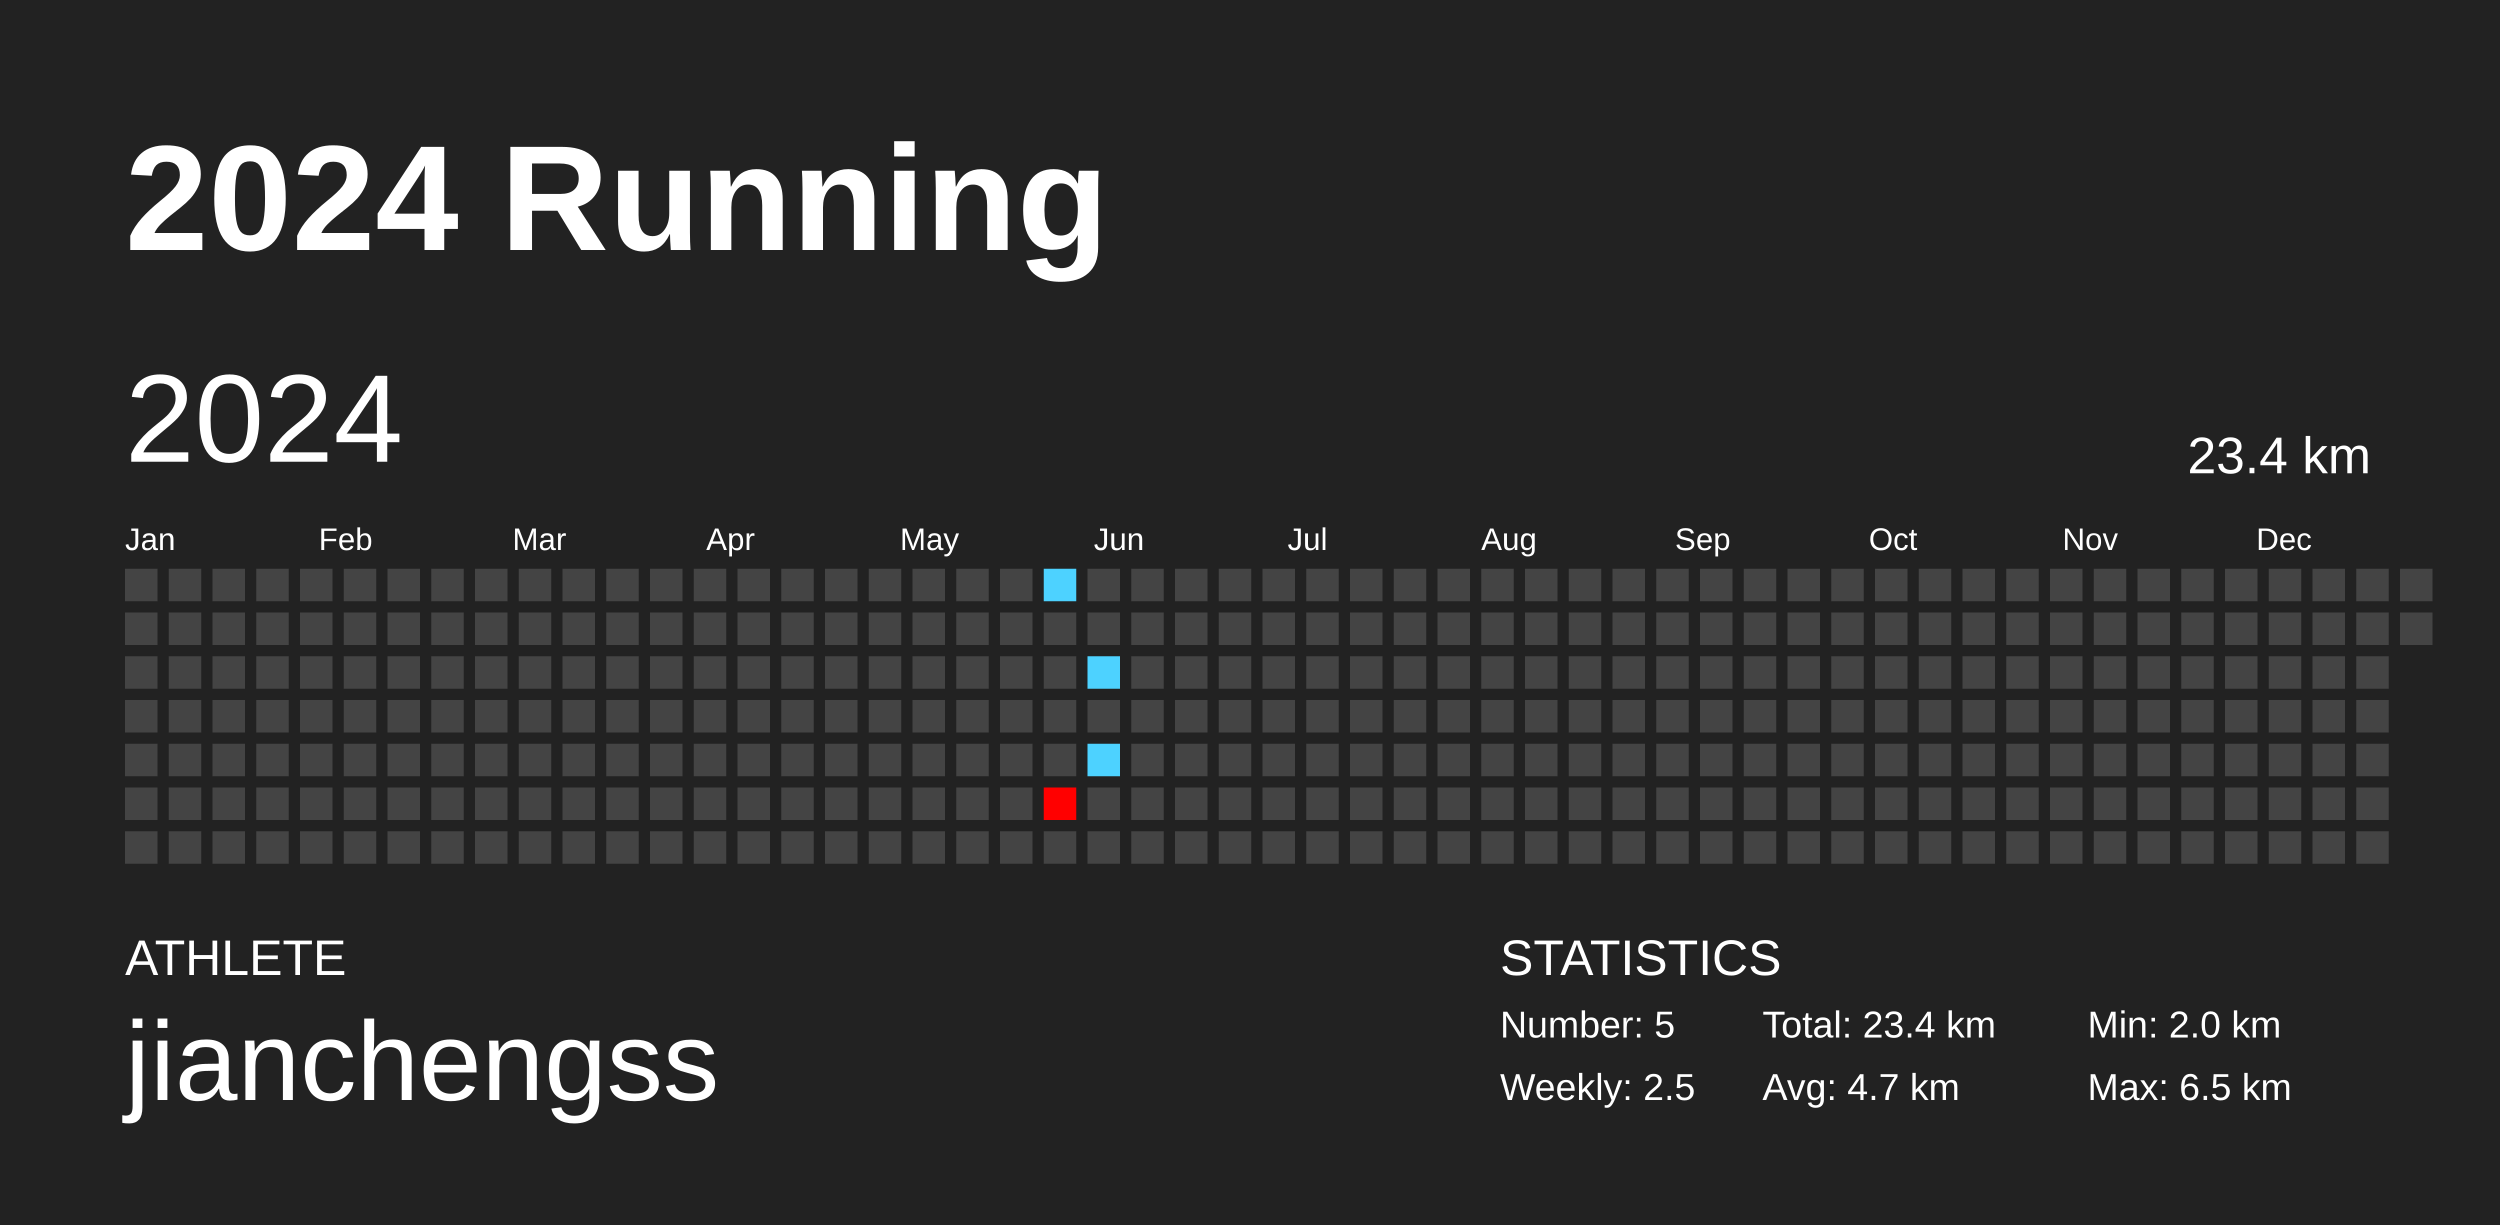
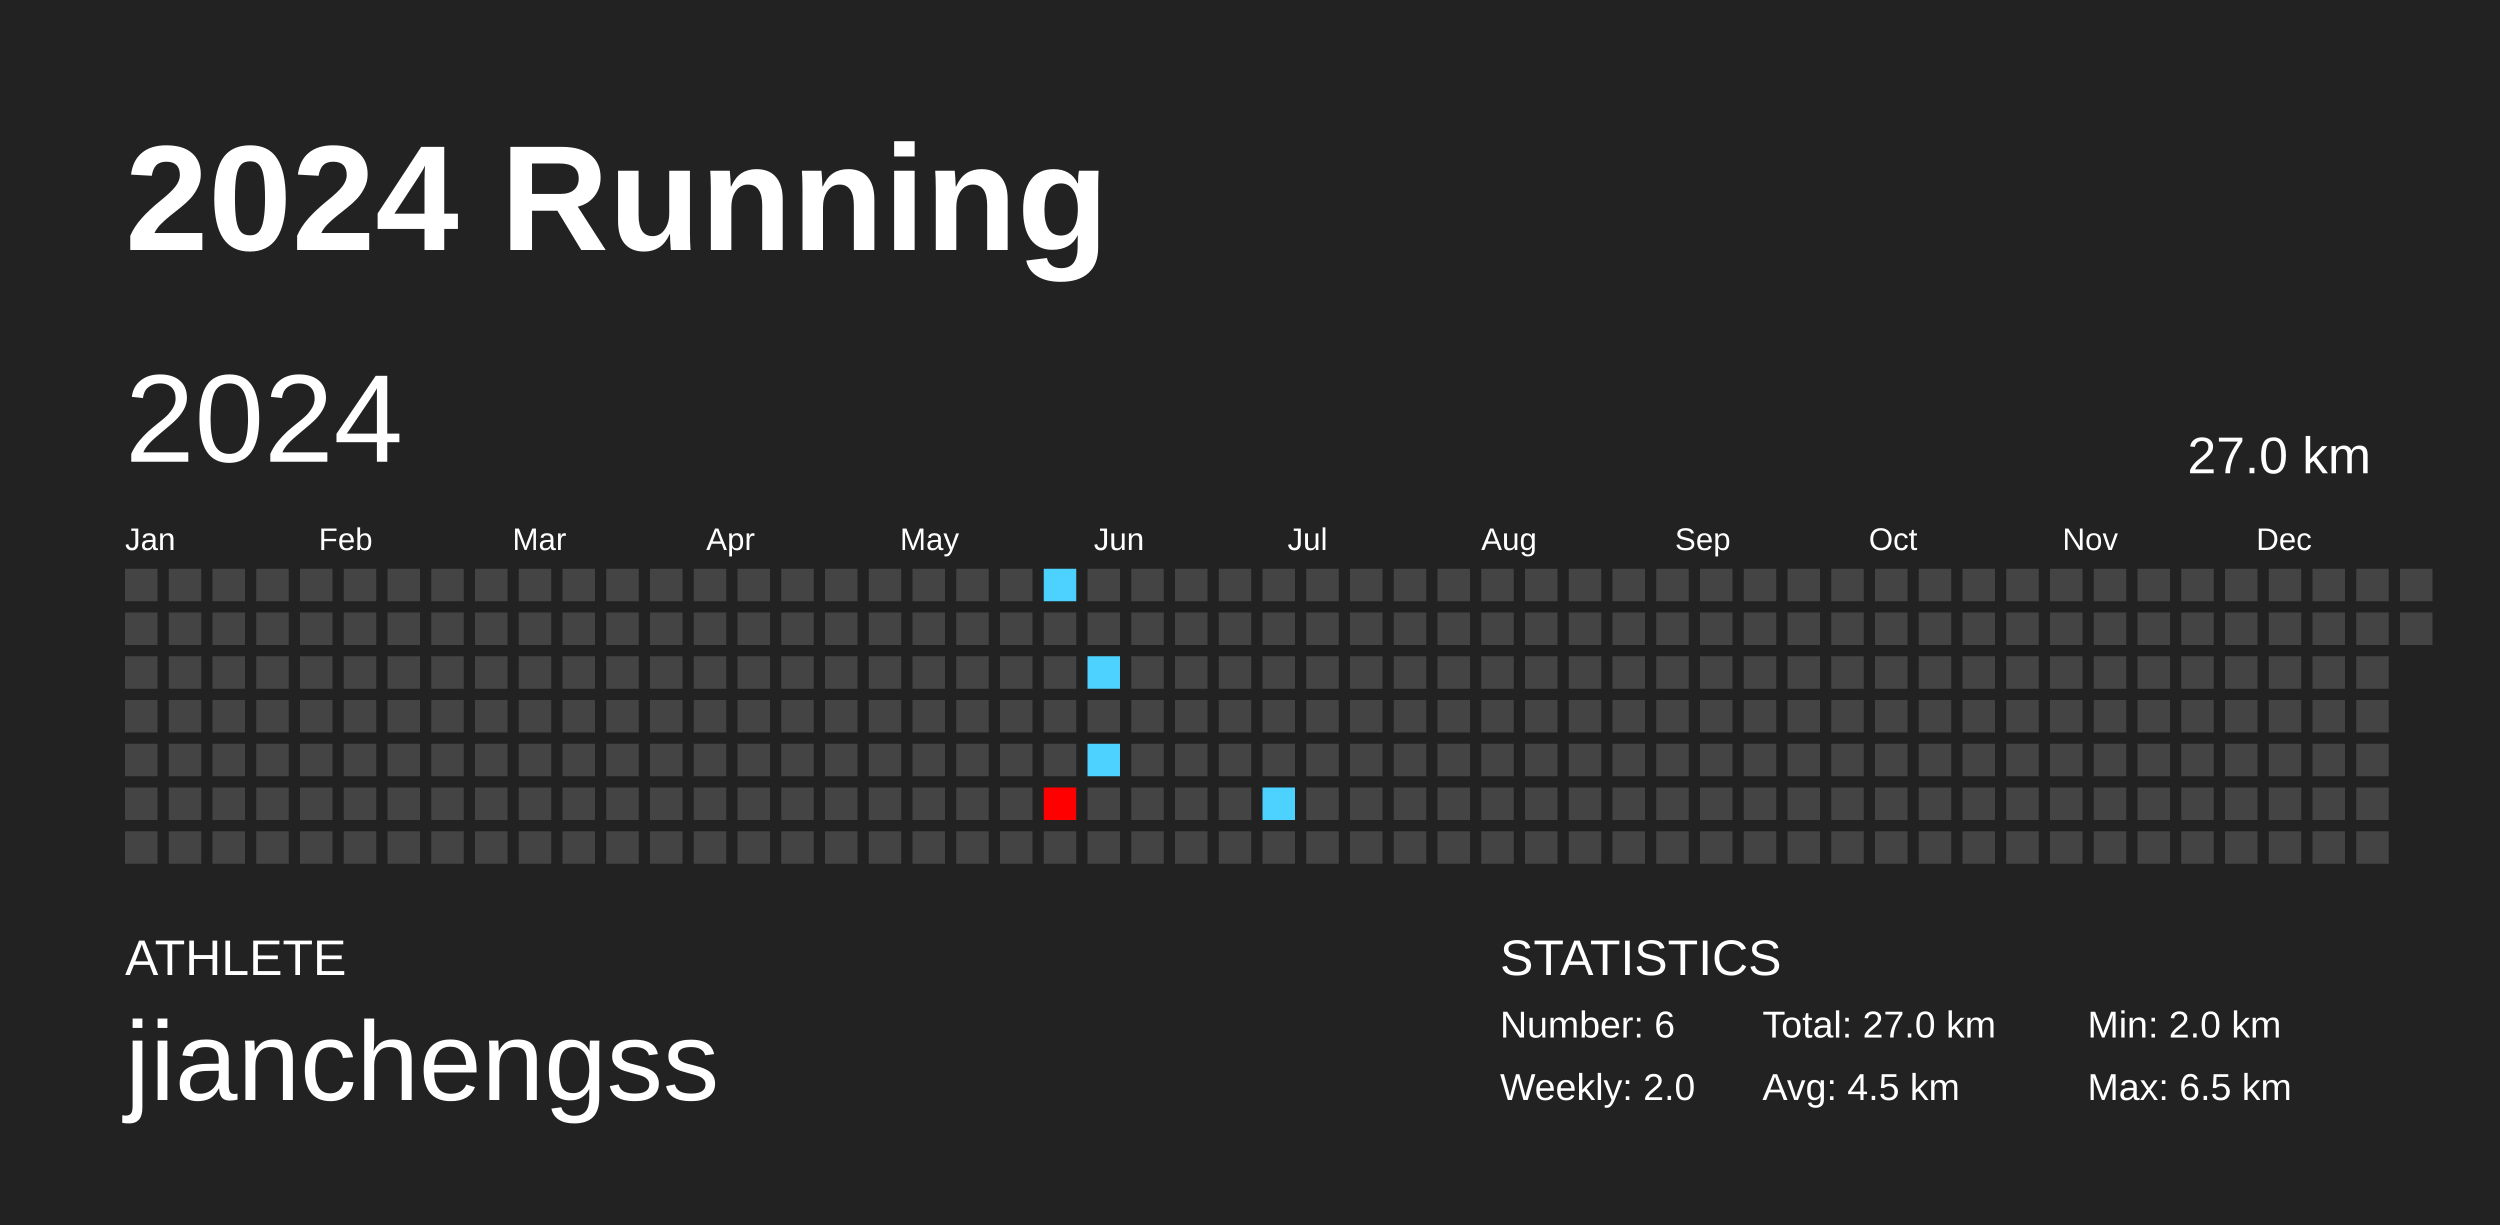
<svg xmlns="http://www.w3.org/2000/svg" baseProfile="full" height="98mm" version="1.1" viewBox="0,0,200,98" width="200mm">
  <defs />
  <rect fill="#222222" height="98" width="200" x="0" y="0" />
  <text fill="#FFFFFF" style="font-size:12px; font-family:Arial; font-weight:bold;" x="10" y="20">2024 Running</text>
  <text fill="#FFFFFF" style="font-size:4px; font-family:Arial" x="10" y="78">ATHLETE</text>
  <text fill="#FFFFFF" style="font-size:9px; font-family:Arial" x="10" y="88">jianchengss</text>
  <text fill="#FFFFFF" style="font-size:4px; font-family:Arial" x="120" y="78">STATISTICS</text>
-   <text fill="#FFFFFF" style="font-size:3px; font-family:Arial" x="120" y="83">Number: 5</text>
-   <text fill="#FFFFFF" style="font-size:3px; font-family:Arial" x="120" y="88">Weekly: 2.5</text>
-   <text fill="#FFFFFF" style="font-size:3px; font-family:Arial" x="141" y="83">Total: 23.4 km</text>
-   <text fill="#FFFFFF" style="font-size:3px; font-family:Arial" x="141" y="88">Avg: 4.7 km</text>
+   <text fill="#FFFFFF" style="font-size:3px; font-family:Arial" x="120" y="83">Number: 6</text>
+   <text fill="#FFFFFF" style="font-size:3px; font-family:Arial" x="120" y="88">Weekly: 2.0</text>
+   <text fill="#FFFFFF" style="font-size:3px; font-family:Arial" x="141" y="83">Total: 27.0 km</text>
+   <text fill="#FFFFFF" style="font-size:3px; font-family:Arial" x="141" y="88">Avg: 4.5 km</text>
  <text fill="#FFFFFF" style="font-size:3px; font-family:Arial" x="167" y="83">Min: 2.0 km</text>
  <text fill="#FFFFFF" style="font-size:3px; font-family:Arial" x="167" y="88">Max: 6.5 km</text>
  <text dominant-baseline="hanging" fill="#FFFFFF" style="font-size:10.0px; font-family:Arial;" x="10" y="30">2024</text>
-   <text dominant-baseline="hanging" fill="#FFFFFF" style="font-size:4.125px; font-family:Arial;" x="175" y="35">23.4 km</text>
+   <text dominant-baseline="hanging" fill="#FFFFFF" style="font-size:4.125px; font-family:Arial;" x="175" y="35">27.0 km</text>
  <text fill="#FFFFFF" style="font-size:2.5px; font-family:Arial" x="10.0" y="44">Jan</text>
  <text fill="#FFFFFF" style="font-size:2.5px; font-family:Arial" x="25.5" y="44">Feb</text>
  <text fill="#FFFFFF" style="font-size:2.5px; font-family:Arial" x="41.0" y="44">Mar</text>
  <text fill="#FFFFFF" style="font-size:2.5px; font-family:Arial" x="56.5" y="44">Apr</text>
  <text fill="#FFFFFF" style="font-size:2.5px; font-family:Arial" x="72.0" y="44">May</text>
  <text fill="#FFFFFF" style="font-size:2.5px; font-family:Arial" x="87.5" y="44">Jun</text>
  <text fill="#FFFFFF" style="font-size:2.5px; font-family:Arial" x="103.0" y="44">Jul</text>
  <text fill="#FFFFFF" style="font-size:2.5px; font-family:Arial" x="118.5" y="44">Aug</text>
  <text fill="#FFFFFF" style="font-size:2.5px; font-family:Arial" x="134.0" y="44">Sep</text>
  <text fill="#FFFFFF" style="font-size:2.5px; font-family:Arial" x="149.5" y="44">Oct</text>
  <text fill="#FFFFFF" style="font-size:2.5px; font-family:Arial" x="165.0" y="44">Nov</text>
  <text fill="#FFFFFF" style="font-size:2.5px; font-family:Arial" x="180.5" y="44">Dec</text>
  <rect fill="#444444" height="2.6" width="2.6" x="10.0" y="45.5" />
  <rect fill="#444444" height="2.6" width="2.6" x="10.0" y="49.0" />
  <rect fill="#444444" height="2.6" width="2.6" x="10.0" y="52.5" />
  <rect fill="#444444" height="2.6" width="2.6" x="10.0" y="56.0" />
  <rect fill="#444444" height="2.6" width="2.6" x="10.0" y="59.5" />
  <rect fill="#444444" height="2.6" width="2.6" x="10.0" y="63.0" />
  <rect fill="#444444" height="2.6" width="2.6" x="10.0" y="66.5" />
  <rect fill="#444444" height="2.6" width="2.6" x="13.5" y="45.5" />
  <rect fill="#444444" height="2.6" width="2.6" x="13.5" y="49.0" />
  <rect fill="#444444" height="2.6" width="2.6" x="13.5" y="52.5" />
  <rect fill="#444444" height="2.6" width="2.6" x="13.5" y="56.0" />
  <rect fill="#444444" height="2.6" width="2.6" x="13.5" y="59.5" />
  <rect fill="#444444" height="2.6" width="2.6" x="13.5" y="63.0" />
  <rect fill="#444444" height="2.6" width="2.6" x="13.5" y="66.5" />
  <rect fill="#444444" height="2.6" width="2.6" x="17.0" y="45.5" />
  <rect fill="#444444" height="2.6" width="2.6" x="17.0" y="49.0" />
  <rect fill="#444444" height="2.6" width="2.6" x="17.0" y="52.5" />
  <rect fill="#444444" height="2.6" width="2.6" x="17.0" y="56.0" />
  <rect fill="#444444" height="2.6" width="2.6" x="17.0" y="59.5" />
  <rect fill="#444444" height="2.6" width="2.6" x="17.0" y="63.0" />
  <rect fill="#444444" height="2.6" width="2.6" x="17.0" y="66.5" />
  <rect fill="#444444" height="2.6" width="2.6" x="20.5" y="45.5" />
  <rect fill="#444444" height="2.6" width="2.6" x="20.5" y="49.0" />
  <rect fill="#444444" height="2.6" width="2.6" x="20.5" y="52.5" />
  <rect fill="#444444" height="2.6" width="2.6" x="20.5" y="56.0" />
  <rect fill="#444444" height="2.6" width="2.6" x="20.5" y="59.5" />
  <rect fill="#444444" height="2.6" width="2.6" x="20.5" y="63.0" />
  <rect fill="#444444" height="2.6" width="2.6" x="20.5" y="66.5" />
  <rect fill="#444444" height="2.6" width="2.6" x="24.0" y="45.5" />
  <rect fill="#444444" height="2.6" width="2.6" x="24.0" y="49.0" />
  <rect fill="#444444" height="2.6" width="2.6" x="24.0" y="52.5" />
  <rect fill="#444444" height="2.6" width="2.6" x="24.0" y="56.0" />
  <rect fill="#444444" height="2.6" width="2.6" x="24.0" y="59.5" />
  <rect fill="#444444" height="2.6" width="2.6" x="24.0" y="63.0" />
  <rect fill="#444444" height="2.6" width="2.6" x="24.0" y="66.5" />
  <rect fill="#444444" height="2.6" width="2.6" x="27.5" y="45.5" />
  <rect fill="#444444" height="2.6" width="2.6" x="27.5" y="49.0" />
  <rect fill="#444444" height="2.6" width="2.6" x="27.5" y="52.5" />
  <rect fill="#444444" height="2.6" width="2.6" x="27.5" y="56.0" />
  <rect fill="#444444" height="2.6" width="2.6" x="27.5" y="59.5" />
  <rect fill="#444444" height="2.6" width="2.6" x="27.5" y="63.0" />
  <rect fill="#444444" height="2.6" width="2.6" x="27.5" y="66.5" />
  <rect fill="#444444" height="2.6" width="2.6" x="31.0" y="45.5" />
  <rect fill="#444444" height="2.6" width="2.6" x="31.0" y="49.0" />
  <rect fill="#444444" height="2.6" width="2.6" x="31.0" y="52.5" />
  <rect fill="#444444" height="2.6" width="2.6" x="31.0" y="56.0" />
  <rect fill="#444444" height="2.6" width="2.6" x="31.0" y="59.5" />
  <rect fill="#444444" height="2.6" width="2.6" x="31.0" y="63.0" />
  <rect fill="#444444" height="2.6" width="2.6" x="31.0" y="66.5" />
  <rect fill="#444444" height="2.6" width="2.6" x="34.5" y="45.5" />
  <rect fill="#444444" height="2.6" width="2.6" x="34.5" y="49.0" />
  <rect fill="#444444" height="2.6" width="2.6" x="34.5" y="52.5" />
  <rect fill="#444444" height="2.6" width="2.6" x="34.5" y="56.0" />
  <rect fill="#444444" height="2.6" width="2.6" x="34.5" y="59.5" />
  <rect fill="#444444" height="2.6" width="2.6" x="34.5" y="63.0" />
  <rect fill="#444444" height="2.6" width="2.6" x="34.5" y="66.5" />
  <rect fill="#444444" height="2.6" width="2.6" x="38.0" y="45.5" />
  <rect fill="#444444" height="2.6" width="2.6" x="38.0" y="49.0" />
  <rect fill="#444444" height="2.6" width="2.6" x="38.0" y="52.5" />
  <rect fill="#444444" height="2.6" width="2.6" x="38.0" y="56.0" />
  <rect fill="#444444" height="2.6" width="2.6" x="38.0" y="59.5" />
  <rect fill="#444444" height="2.6" width="2.6" x="38.0" y="63.0" />
  <rect fill="#444444" height="2.6" width="2.6" x="38.0" y="66.5" />
  <rect fill="#444444" height="2.6" width="2.6" x="41.5" y="45.5" />
  <rect fill="#444444" height="2.6" width="2.6" x="41.5" y="49.0" />
  <rect fill="#444444" height="2.6" width="2.6" x="41.5" y="52.5" />
  <rect fill="#444444" height="2.6" width="2.6" x="41.5" y="56.0" />
  <rect fill="#444444" height="2.6" width="2.6" x="41.5" y="59.5" />
  <rect fill="#444444" height="2.6" width="2.6" x="41.5" y="63.0" />
  <rect fill="#444444" height="2.6" width="2.6" x="41.5" y="66.5" />
  <rect fill="#444444" height="2.6" width="2.6" x="45.0" y="45.5" />
  <rect fill="#444444" height="2.6" width="2.6" x="45.0" y="49.0" />
  <rect fill="#444444" height="2.6" width="2.6" x="45.0" y="52.5" />
  <rect fill="#444444" height="2.6" width="2.6" x="45.0" y="56.0" />
  <rect fill="#444444" height="2.6" width="2.6" x="45.0" y="59.5" />
  <rect fill="#444444" height="2.6" width="2.6" x="45.0" y="63.0" />
  <rect fill="#444444" height="2.6" width="2.6" x="45.0" y="66.5" />
  <rect fill="#444444" height="2.6" width="2.6" x="48.5" y="45.5" />
  <rect fill="#444444" height="2.6" width="2.6" x="48.5" y="49.0" />
  <rect fill="#444444" height="2.6" width="2.6" x="48.5" y="52.5" />
  <rect fill="#444444" height="2.6" width="2.6" x="48.5" y="56.0" />
  <rect fill="#444444" height="2.6" width="2.6" x="48.5" y="59.5" />
  <rect fill="#444444" height="2.6" width="2.6" x="48.5" y="63.0" />
  <rect fill="#444444" height="2.6" width="2.6" x="48.5" y="66.5" />
  <rect fill="#444444" height="2.6" width="2.6" x="52.0" y="45.5" />
  <rect fill="#444444" height="2.6" width="2.6" x="52.0" y="49.0" />
  <rect fill="#444444" height="2.6" width="2.6" x="52.0" y="52.5" />
  <rect fill="#444444" height="2.6" width="2.6" x="52.0" y="56.0" />
  <rect fill="#444444" height="2.6" width="2.6" x="52.0" y="59.5" />
  <rect fill="#444444" height="2.6" width="2.6" x="52.0" y="63.0" />
  <rect fill="#444444" height="2.6" width="2.6" x="52.0" y="66.5" />
  <rect fill="#444444" height="2.6" width="2.6" x="55.5" y="45.5" />
  <rect fill="#444444" height="2.6" width="2.6" x="55.5" y="49.0" />
  <rect fill="#444444" height="2.6" width="2.6" x="55.5" y="52.5" />
  <rect fill="#444444" height="2.6" width="2.6" x="55.5" y="56.0" />
  <rect fill="#444444" height="2.6" width="2.6" x="55.5" y="59.5" />
  <rect fill="#444444" height="2.6" width="2.6" x="55.5" y="63.0" />
  <rect fill="#444444" height="2.6" width="2.6" x="55.5" y="66.5" />
  <rect fill="#444444" height="2.6" width="2.6" x="59.0" y="45.5" />
  <rect fill="#444444" height="2.6" width="2.6" x="59.0" y="49.0" />
  <rect fill="#444444" height="2.6" width="2.6" x="59.0" y="52.5" />
  <rect fill="#444444" height="2.6" width="2.6" x="59.0" y="56.0" />
  <rect fill="#444444" height="2.6" width="2.6" x="59.0" y="59.5" />
  <rect fill="#444444" height="2.6" width="2.6" x="59.0" y="63.0" />
  <rect fill="#444444" height="2.6" width="2.6" x="59.0" y="66.5" />
  <rect fill="#444444" height="2.6" width="2.6" x="62.5" y="45.5" />
  <rect fill="#444444" height="2.6" width="2.6" x="62.5" y="49.0" />
  <rect fill="#444444" height="2.6" width="2.6" x="62.5" y="52.5" />
  <rect fill="#444444" height="2.6" width="2.6" x="62.5" y="56.0" />
  <rect fill="#444444" height="2.6" width="2.6" x="62.5" y="59.5" />
  <rect fill="#444444" height="2.6" width="2.6" x="62.5" y="63.0" />
  <rect fill="#444444" height="2.6" width="2.6" x="62.5" y="66.5" />
  <rect fill="#444444" height="2.6" width="2.6" x="66.0" y="45.5" />
  <rect fill="#444444" height="2.6" width="2.6" x="66.0" y="49.0" />
  <rect fill="#444444" height="2.6" width="2.6" x="66.0" y="52.5" />
  <rect fill="#444444" height="2.6" width="2.6" x="66.0" y="56.0" />
  <rect fill="#444444" height="2.6" width="2.6" x="66.0" y="59.5" />
  <rect fill="#444444" height="2.6" width="2.6" x="66.0" y="63.0" />
  <rect fill="#444444" height="2.6" width="2.6" x="66.0" y="66.5" />
  <rect fill="#444444" height="2.6" width="2.6" x="69.5" y="45.5" />
  <rect fill="#444444" height="2.6" width="2.6" x="69.5" y="49.0" />
  <rect fill="#444444" height="2.6" width="2.6" x="69.5" y="52.5" />
  <rect fill="#444444" height="2.6" width="2.6" x="69.5" y="56.0" />
  <rect fill="#444444" height="2.6" width="2.6" x="69.5" y="59.5" />
  <rect fill="#444444" height="2.6" width="2.6" x="69.5" y="63.0" />
  <rect fill="#444444" height="2.6" width="2.6" x="69.5" y="66.5" />
  <rect fill="#444444" height="2.6" width="2.6" x="73.0" y="45.5" />
  <rect fill="#444444" height="2.6" width="2.6" x="73.0" y="49.0" />
  <rect fill="#444444" height="2.6" width="2.6" x="73.0" y="52.5" />
  <rect fill="#444444" height="2.6" width="2.6" x="73.0" y="56.0" />
  <rect fill="#444444" height="2.6" width="2.6" x="73.0" y="59.5" />
  <rect fill="#444444" height="2.6" width="2.6" x="73.0" y="63.0" />
  <rect fill="#444444" height="2.6" width="2.6" x="73.0" y="66.5" />
  <rect fill="#444444" height="2.6" width="2.6" x="76.5" y="45.5" />
  <rect fill="#444444" height="2.6" width="2.6" x="76.5" y="49.0" />
  <rect fill="#444444" height="2.6" width="2.6" x="76.5" y="52.5" />
  <rect fill="#444444" height="2.6" width="2.6" x="76.5" y="56.0" />
  <rect fill="#444444" height="2.6" width="2.6" x="76.5" y="59.5" />
  <rect fill="#444444" height="2.6" width="2.6" x="76.5" y="63.0" />
  <rect fill="#444444" height="2.6" width="2.6" x="76.5" y="66.5" />
  <rect fill="#444444" height="2.6" width="2.6" x="80.0" y="45.5" />
  <rect fill="#444444" height="2.6" width="2.6" x="80.0" y="49.0" />
  <rect fill="#444444" height="2.6" width="2.6" x="80.0" y="52.5" />
  <rect fill="#444444" height="2.6" width="2.6" x="80.0" y="56.0" />
  <rect fill="#444444" height="2.6" width="2.6" x="80.0" y="59.5" />
  <rect fill="#444444" height="2.6" width="2.6" x="80.0" y="63.0" />
  <rect fill="#444444" height="2.6" width="2.6" x="80.0" y="66.5" />
  <rect fill="#4dd2ff" height="2.6" width="2.6" x="83.5" y="45.5" />
  <rect fill="#444444" height="2.6" width="2.6" x="83.5" y="49.0" />
  <rect fill="#444444" height="2.6" width="2.6" x="83.5" y="52.5" />
  <rect fill="#444444" height="2.6" width="2.6" x="83.5" y="56.0" />
  <rect fill="#444444" height="2.6" width="2.6" x="83.5" y="59.5" />
  <rect fill="#ff0000" height="2.6" width="2.6" x="83.5" y="63.0" />
  <rect fill="#444444" height="2.6" width="2.6" x="83.5" y="66.5" />
  <rect fill="#444444" height="2.6" width="2.6" x="87.0" y="45.5" />
  <rect fill="#444444" height="2.6" width="2.6" x="87.0" y="49.0" />
  <rect fill="#4dd2ff" height="2.6" width="2.6" x="87.0" y="52.5" />
  <rect fill="#444444" height="2.6" width="2.6" x="87.0" y="56.0" />
  <rect fill="#4dd2ff" height="2.6" width="2.6" x="87.0" y="59.5" />
  <rect fill="#444444" height="2.6" width="2.6" x="87.0" y="63.0" />
  <rect fill="#444444" height="2.6" width="2.6" x="87.0" y="66.5" />
  <rect fill="#444444" height="2.6" width="2.6" x="90.5" y="45.5" />
  <rect fill="#444444" height="2.6" width="2.6" x="90.5" y="49.0" />
  <rect fill="#444444" height="2.6" width="2.6" x="90.5" y="52.5" />
  <rect fill="#444444" height="2.6" width="2.6" x="90.5" y="56.0" />
  <rect fill="#444444" height="2.6" width="2.6" x="90.5" y="59.5" />
  <rect fill="#444444" height="2.6" width="2.6" x="90.5" y="63.0" />
  <rect fill="#444444" height="2.6" width="2.6" x="90.5" y="66.5" />
  <rect fill="#444444" height="2.6" width="2.6" x="94.0" y="45.5" />
  <rect fill="#444444" height="2.6" width="2.6" x="94.0" y="49.0" />
  <rect fill="#444444" height="2.6" width="2.6" x="94.0" y="52.5" />
  <rect fill="#444444" height="2.6" width="2.6" x="94.0" y="56.0" />
  <rect fill="#444444" height="2.6" width="2.6" x="94.0" y="59.5" />
  <rect fill="#444444" height="2.6" width="2.6" x="94.0" y="63.0" />
  <rect fill="#444444" height="2.6" width="2.6" x="94.0" y="66.5" />
  <rect fill="#444444" height="2.6" width="2.6" x="97.5" y="45.5" />
  <rect fill="#444444" height="2.6" width="2.6" x="97.5" y="49.0" />
  <rect fill="#444444" height="2.6" width="2.6" x="97.5" y="52.5" />
  <rect fill="#444444" height="2.6" width="2.6" x="97.5" y="56.0" />
  <rect fill="#444444" height="2.6" width="2.6" x="97.5" y="59.5" />
  <rect fill="#444444" height="2.6" width="2.6" x="97.5" y="63.0" />
  <rect fill="#444444" height="2.6" width="2.6" x="97.5" y="66.5" />
  <rect fill="#444444" height="2.6" width="2.6" x="101.0" y="45.5" />
  <rect fill="#444444" height="2.6" width="2.6" x="101.0" y="49.0" />
  <rect fill="#444444" height="2.6" width="2.6" x="101.0" y="52.5" />
  <rect fill="#444444" height="2.6" width="2.6" x="101.0" y="56.0" />
  <rect fill="#444444" height="2.6" width="2.6" x="101.0" y="59.5" />
-   <rect fill="#444444" height="2.6" width="2.6" x="101.0" y="63.0" />
+   <rect fill="#4dd2ff" height="2.6" width="2.6" x="101.0" y="63.0" />
  <rect fill="#444444" height="2.6" width="2.6" x="101.0" y="66.5" />
  <rect fill="#444444" height="2.6" width="2.6" x="104.5" y="45.5" />
  <rect fill="#444444" height="2.6" width="2.6" x="104.5" y="49.0" />
  <rect fill="#444444" height="2.6" width="2.6" x="104.5" y="52.5" />
  <rect fill="#444444" height="2.6" width="2.6" x="104.5" y="56.0" />
  <rect fill="#444444" height="2.6" width="2.6" x="104.5" y="59.5" />
  <rect fill="#444444" height="2.6" width="2.6" x="104.5" y="63.0" />
  <rect fill="#444444" height="2.6" width="2.6" x="104.5" y="66.5" />
  <rect fill="#444444" height="2.6" width="2.6" x="108.0" y="45.5" />
  <rect fill="#444444" height="2.6" width="2.6" x="108.0" y="49.0" />
  <rect fill="#444444" height="2.6" width="2.6" x="108.0" y="52.5" />
  <rect fill="#444444" height="2.6" width="2.6" x="108.0" y="56.0" />
  <rect fill="#444444" height="2.6" width="2.6" x="108.0" y="59.5" />
  <rect fill="#444444" height="2.6" width="2.6" x="108.0" y="63.0" />
  <rect fill="#444444" height="2.6" width="2.6" x="108.0" y="66.5" />
  <rect fill="#444444" height="2.6" width="2.6" x="111.5" y="45.5" />
  <rect fill="#444444" height="2.6" width="2.6" x="111.5" y="49.0" />
  <rect fill="#444444" height="2.6" width="2.6" x="111.5" y="52.5" />
  <rect fill="#444444" height="2.6" width="2.6" x="111.5" y="56.0" />
  <rect fill="#444444" height="2.6" width="2.6" x="111.5" y="59.5" />
  <rect fill="#444444" height="2.6" width="2.6" x="111.5" y="63.0" />
  <rect fill="#444444" height="2.6" width="2.6" x="111.5" y="66.5" />
  <rect fill="#444444" height="2.6" width="2.6" x="115.0" y="45.5" />
  <rect fill="#444444" height="2.6" width="2.6" x="115.0" y="49.0" />
  <rect fill="#444444" height="2.6" width="2.6" x="115.0" y="52.5" />
  <rect fill="#444444" height="2.6" width="2.6" x="115.0" y="56.0" />
  <rect fill="#444444" height="2.6" width="2.6" x="115.0" y="59.5" />
  <rect fill="#444444" height="2.6" width="2.6" x="115.0" y="63.0" />
  <rect fill="#444444" height="2.6" width="2.6" x="115.0" y="66.5" />
  <rect fill="#444444" height="2.6" width="2.6" x="118.5" y="45.5" />
  <rect fill="#444444" height="2.6" width="2.6" x="118.5" y="49.0" />
  <rect fill="#444444" height="2.6" width="2.6" x="118.5" y="52.5" />
  <rect fill="#444444" height="2.6" width="2.6" x="118.5" y="56.0" />
  <rect fill="#444444" height="2.6" width="2.6" x="118.5" y="59.5" />
  <rect fill="#444444" height="2.6" width="2.6" x="118.5" y="63.0" />
  <rect fill="#444444" height="2.6" width="2.6" x="118.5" y="66.5" />
  <rect fill="#444444" height="2.6" width="2.6" x="122.0" y="45.5" />
  <rect fill="#444444" height="2.6" width="2.6" x="122.0" y="49.0" />
  <rect fill="#444444" height="2.6" width="2.6" x="122.0" y="52.5" />
  <rect fill="#444444" height="2.6" width="2.6" x="122.0" y="56.0" />
  <rect fill="#444444" height="2.6" width="2.6" x="122.0" y="59.5" />
  <rect fill="#444444" height="2.6" width="2.6" x="122.0" y="63.0" />
  <rect fill="#444444" height="2.6" width="2.6" x="122.0" y="66.5" />
  <rect fill="#444444" height="2.6" width="2.6" x="125.5" y="45.5" />
  <rect fill="#444444" height="2.6" width="2.6" x="125.5" y="49.0" />
  <rect fill="#444444" height="2.6" width="2.6" x="125.5" y="52.5" />
  <rect fill="#444444" height="2.6" width="2.6" x="125.5" y="56.0" />
  <rect fill="#444444" height="2.6" width="2.6" x="125.5" y="59.5" />
  <rect fill="#444444" height="2.6" width="2.6" x="125.5" y="63.0" />
  <rect fill="#444444" height="2.6" width="2.6" x="125.5" y="66.5" />
  <rect fill="#444444" height="2.6" width="2.6" x="129.0" y="45.5" />
  <rect fill="#444444" height="2.6" width="2.6" x="129.0" y="49.0" />
  <rect fill="#444444" height="2.6" width="2.6" x="129.0" y="52.5" />
  <rect fill="#444444" height="2.6" width="2.6" x="129.0" y="56.0" />
  <rect fill="#444444" height="2.6" width="2.6" x="129.0" y="59.5" />
  <rect fill="#444444" height="2.6" width="2.6" x="129.0" y="63.0" />
  <rect fill="#444444" height="2.6" width="2.6" x="129.0" y="66.5" />
  <rect fill="#444444" height="2.6" width="2.6" x="132.5" y="45.5" />
  <rect fill="#444444" height="2.6" width="2.6" x="132.5" y="49.0" />
  <rect fill="#444444" height="2.6" width="2.6" x="132.5" y="52.5" />
  <rect fill="#444444" height="2.6" width="2.6" x="132.5" y="56.0" />
  <rect fill="#444444" height="2.6" width="2.6" x="132.5" y="59.5" />
  <rect fill="#444444" height="2.6" width="2.6" x="132.5" y="63.0" />
  <rect fill="#444444" height="2.6" width="2.6" x="132.5" y="66.5" />
  <rect fill="#444444" height="2.6" width="2.6" x="136.0" y="45.5" />
  <rect fill="#444444" height="2.6" width="2.6" x="136.0" y="49.0" />
  <rect fill="#444444" height="2.6" width="2.6" x="136.0" y="52.5" />
  <rect fill="#444444" height="2.6" width="2.6" x="136.0" y="56.0" />
  <rect fill="#444444" height="2.6" width="2.6" x="136.0" y="59.5" />
  <rect fill="#444444" height="2.6" width="2.6" x="136.0" y="63.0" />
  <rect fill="#444444" height="2.6" width="2.6" x="136.0" y="66.5" />
  <rect fill="#444444" height="2.6" width="2.6" x="139.5" y="45.5" />
  <rect fill="#444444" height="2.6" width="2.6" x="139.5" y="49.0" />
  <rect fill="#444444" height="2.6" width="2.6" x="139.5" y="52.5" />
  <rect fill="#444444" height="2.6" width="2.6" x="139.5" y="56.0" />
  <rect fill="#444444" height="2.6" width="2.6" x="139.5" y="59.5" />
  <rect fill="#444444" height="2.6" width="2.6" x="139.5" y="63.0" />
  <rect fill="#444444" height="2.6" width="2.6" x="139.5" y="66.5" />
  <rect fill="#444444" height="2.6" width="2.6" x="143.0" y="45.5" />
  <rect fill="#444444" height="2.6" width="2.6" x="143.0" y="49.0" />
  <rect fill="#444444" height="2.6" width="2.6" x="143.0" y="52.5" />
  <rect fill="#444444" height="2.6" width="2.6" x="143.0" y="56.0" />
  <rect fill="#444444" height="2.6" width="2.6" x="143.0" y="59.5" />
  <rect fill="#444444" height="2.6" width="2.6" x="143.0" y="63.0" />
  <rect fill="#444444" height="2.6" width="2.6" x="143.0" y="66.5" />
  <rect fill="#444444" height="2.6" width="2.6" x="146.5" y="45.5" />
  <rect fill="#444444" height="2.6" width="2.6" x="146.5" y="49.0" />
  <rect fill="#444444" height="2.6" width="2.6" x="146.5" y="52.5" />
  <rect fill="#444444" height="2.6" width="2.6" x="146.5" y="56.0" />
  <rect fill="#444444" height="2.6" width="2.6" x="146.5" y="59.5" />
  <rect fill="#444444" height="2.6" width="2.6" x="146.5" y="63.0" />
  <rect fill="#444444" height="2.6" width="2.6" x="146.5" y="66.5" />
  <rect fill="#444444" height="2.6" width="2.6" x="150.0" y="45.5" />
  <rect fill="#444444" height="2.6" width="2.6" x="150.0" y="49.0" />
  <rect fill="#444444" height="2.6" width="2.6" x="150.0" y="52.5" />
  <rect fill="#444444" height="2.6" width="2.6" x="150.0" y="56.0" />
  <rect fill="#444444" height="2.6" width="2.6" x="150.0" y="59.5" />
  <rect fill="#444444" height="2.6" width="2.6" x="150.0" y="63.0" />
  <rect fill="#444444" height="2.6" width="2.6" x="150.0" y="66.5" />
  <rect fill="#444444" height="2.6" width="2.6" x="153.5" y="45.5" />
  <rect fill="#444444" height="2.6" width="2.6" x="153.5" y="49.0" />
  <rect fill="#444444" height="2.6" width="2.6" x="153.5" y="52.5" />
  <rect fill="#444444" height="2.6" width="2.6" x="153.5" y="56.0" />
  <rect fill="#444444" height="2.6" width="2.6" x="153.5" y="59.5" />
  <rect fill="#444444" height="2.6" width="2.6" x="153.5" y="63.0" />
  <rect fill="#444444" height="2.6" width="2.6" x="153.5" y="66.5" />
  <rect fill="#444444" height="2.6" width="2.6" x="157.0" y="45.5" />
  <rect fill="#444444" height="2.6" width="2.6" x="157.0" y="49.0" />
  <rect fill="#444444" height="2.6" width="2.6" x="157.0" y="52.5" />
  <rect fill="#444444" height="2.6" width="2.6" x="157.0" y="56.0" />
  <rect fill="#444444" height="2.6" width="2.6" x="157.0" y="59.5" />
  <rect fill="#444444" height="2.6" width="2.6" x="157.0" y="63.0" />
  <rect fill="#444444" height="2.6" width="2.6" x="157.0" y="66.5" />
  <rect fill="#444444" height="2.6" width="2.6" x="160.5" y="45.5" />
  <rect fill="#444444" height="2.6" width="2.6" x="160.5" y="49.0" />
  <rect fill="#444444" height="2.6" width="2.6" x="160.5" y="52.5" />
  <rect fill="#444444" height="2.6" width="2.6" x="160.5" y="56.0" />
  <rect fill="#444444" height="2.6" width="2.6" x="160.5" y="59.5" />
  <rect fill="#444444" height="2.6" width="2.6" x="160.5" y="63.0" />
  <rect fill="#444444" height="2.6" width="2.6" x="160.5" y="66.5" />
  <rect fill="#444444" height="2.6" width="2.6" x="164.0" y="45.5" />
  <rect fill="#444444" height="2.6" width="2.6" x="164.0" y="49.0" />
  <rect fill="#444444" height="2.6" width="2.6" x="164.0" y="52.5" />
  <rect fill="#444444" height="2.6" width="2.6" x="164.0" y="56.0" />
  <rect fill="#444444" height="2.6" width="2.6" x="164.0" y="59.5" />
  <rect fill="#444444" height="2.6" width="2.6" x="164.0" y="63.0" />
  <rect fill="#444444" height="2.6" width="2.6" x="164.0" y="66.5" />
  <rect fill="#444444" height="2.6" width="2.6" x="167.5" y="45.5" />
  <rect fill="#444444" height="2.6" width="2.6" x="167.5" y="49.0" />
  <rect fill="#444444" height="2.6" width="2.6" x="167.5" y="52.5" />
  <rect fill="#444444" height="2.6" width="2.6" x="167.5" y="56.0" />
  <rect fill="#444444" height="2.6" width="2.6" x="167.5" y="59.5" />
  <rect fill="#444444" height="2.6" width="2.6" x="167.5" y="63.0" />
  <rect fill="#444444" height="2.6" width="2.6" x="167.5" y="66.5" />
  <rect fill="#444444" height="2.6" width="2.6" x="171.0" y="45.5" />
  <rect fill="#444444" height="2.6" width="2.6" x="171.0" y="49.0" />
  <rect fill="#444444" height="2.6" width="2.6" x="171.0" y="52.5" />
  <rect fill="#444444" height="2.6" width="2.6" x="171.0" y="56.0" />
  <rect fill="#444444" height="2.6" width="2.6" x="171.0" y="59.5" />
  <rect fill="#444444" height="2.6" width="2.6" x="171.0" y="63.0" />
  <rect fill="#444444" height="2.6" width="2.6" x="171.0" y="66.5" />
  <rect fill="#444444" height="2.6" width="2.6" x="174.5" y="45.5" />
  <rect fill="#444444" height="2.6" width="2.6" x="174.5" y="49.0" />
  <rect fill="#444444" height="2.6" width="2.6" x="174.5" y="52.5" />
  <rect fill="#444444" height="2.6" width="2.6" x="174.5" y="56.0" />
  <rect fill="#444444" height="2.6" width="2.6" x="174.5" y="59.5" />
  <rect fill="#444444" height="2.6" width="2.6" x="174.5" y="63.0" />
  <rect fill="#444444" height="2.6" width="2.6" x="174.5" y="66.5" />
  <rect fill="#444444" height="2.6" width="2.6" x="178.0" y="45.5" />
  <rect fill="#444444" height="2.6" width="2.6" x="178.0" y="49.0" />
  <rect fill="#444444" height="2.6" width="2.6" x="178.0" y="52.5" />
  <rect fill="#444444" height="2.6" width="2.6" x="178.0" y="56.0" />
  <rect fill="#444444" height="2.6" width="2.6" x="178.0" y="59.5" />
  <rect fill="#444444" height="2.6" width="2.6" x="178.0" y="63.0" />
  <rect fill="#444444" height="2.6" width="2.6" x="178.0" y="66.5" />
  <rect fill="#444444" height="2.6" width="2.6" x="181.5" y="45.5" />
  <rect fill="#444444" height="2.6" width="2.6" x="181.5" y="49.0" />
  <rect fill="#444444" height="2.6" width="2.6" x="181.5" y="52.5" />
  <rect fill="#444444" height="2.6" width="2.6" x="181.5" y="56.0" />
  <rect fill="#444444" height="2.6" width="2.6" x="181.5" y="59.5" />
  <rect fill="#444444" height="2.6" width="2.6" x="181.5" y="63.0" />
  <rect fill="#444444" height="2.6" width="2.6" x="181.5" y="66.5" />
  <rect fill="#444444" height="2.6" width="2.6" x="185.0" y="45.5" />
  <rect fill="#444444" height="2.6" width="2.6" x="185.0" y="49.0" />
  <rect fill="#444444" height="2.6" width="2.6" x="185.0" y="52.5" />
  <rect fill="#444444" height="2.6" width="2.6" x="185.0" y="56.0" />
  <rect fill="#444444" height="2.6" width="2.6" x="185.0" y="59.5" />
  <rect fill="#444444" height="2.6" width="2.6" x="185.0" y="63.0" />
  <rect fill="#444444" height="2.6" width="2.6" x="185.0" y="66.5" />
  <rect fill="#444444" height="2.6" width="2.6" x="188.5" y="45.5" />
  <rect fill="#444444" height="2.6" width="2.6" x="188.5" y="49.0" />
  <rect fill="#444444" height="2.6" width="2.6" x="188.5" y="52.5" />
  <rect fill="#444444" height="2.6" width="2.6" x="188.5" y="56.0" />
  <rect fill="#444444" height="2.6" width="2.6" x="188.5" y="59.5" />
  <rect fill="#444444" height="2.6" width="2.6" x="188.5" y="63.0" />
  <rect fill="#444444" height="2.6" width="2.6" x="188.5" y="66.5" />
  <rect fill="#444444" height="2.6" width="2.6" x="192.0" y="45.5" />
  <rect fill="#444444" height="2.6" width="2.6" x="192.0" y="49.0" />
</svg>
